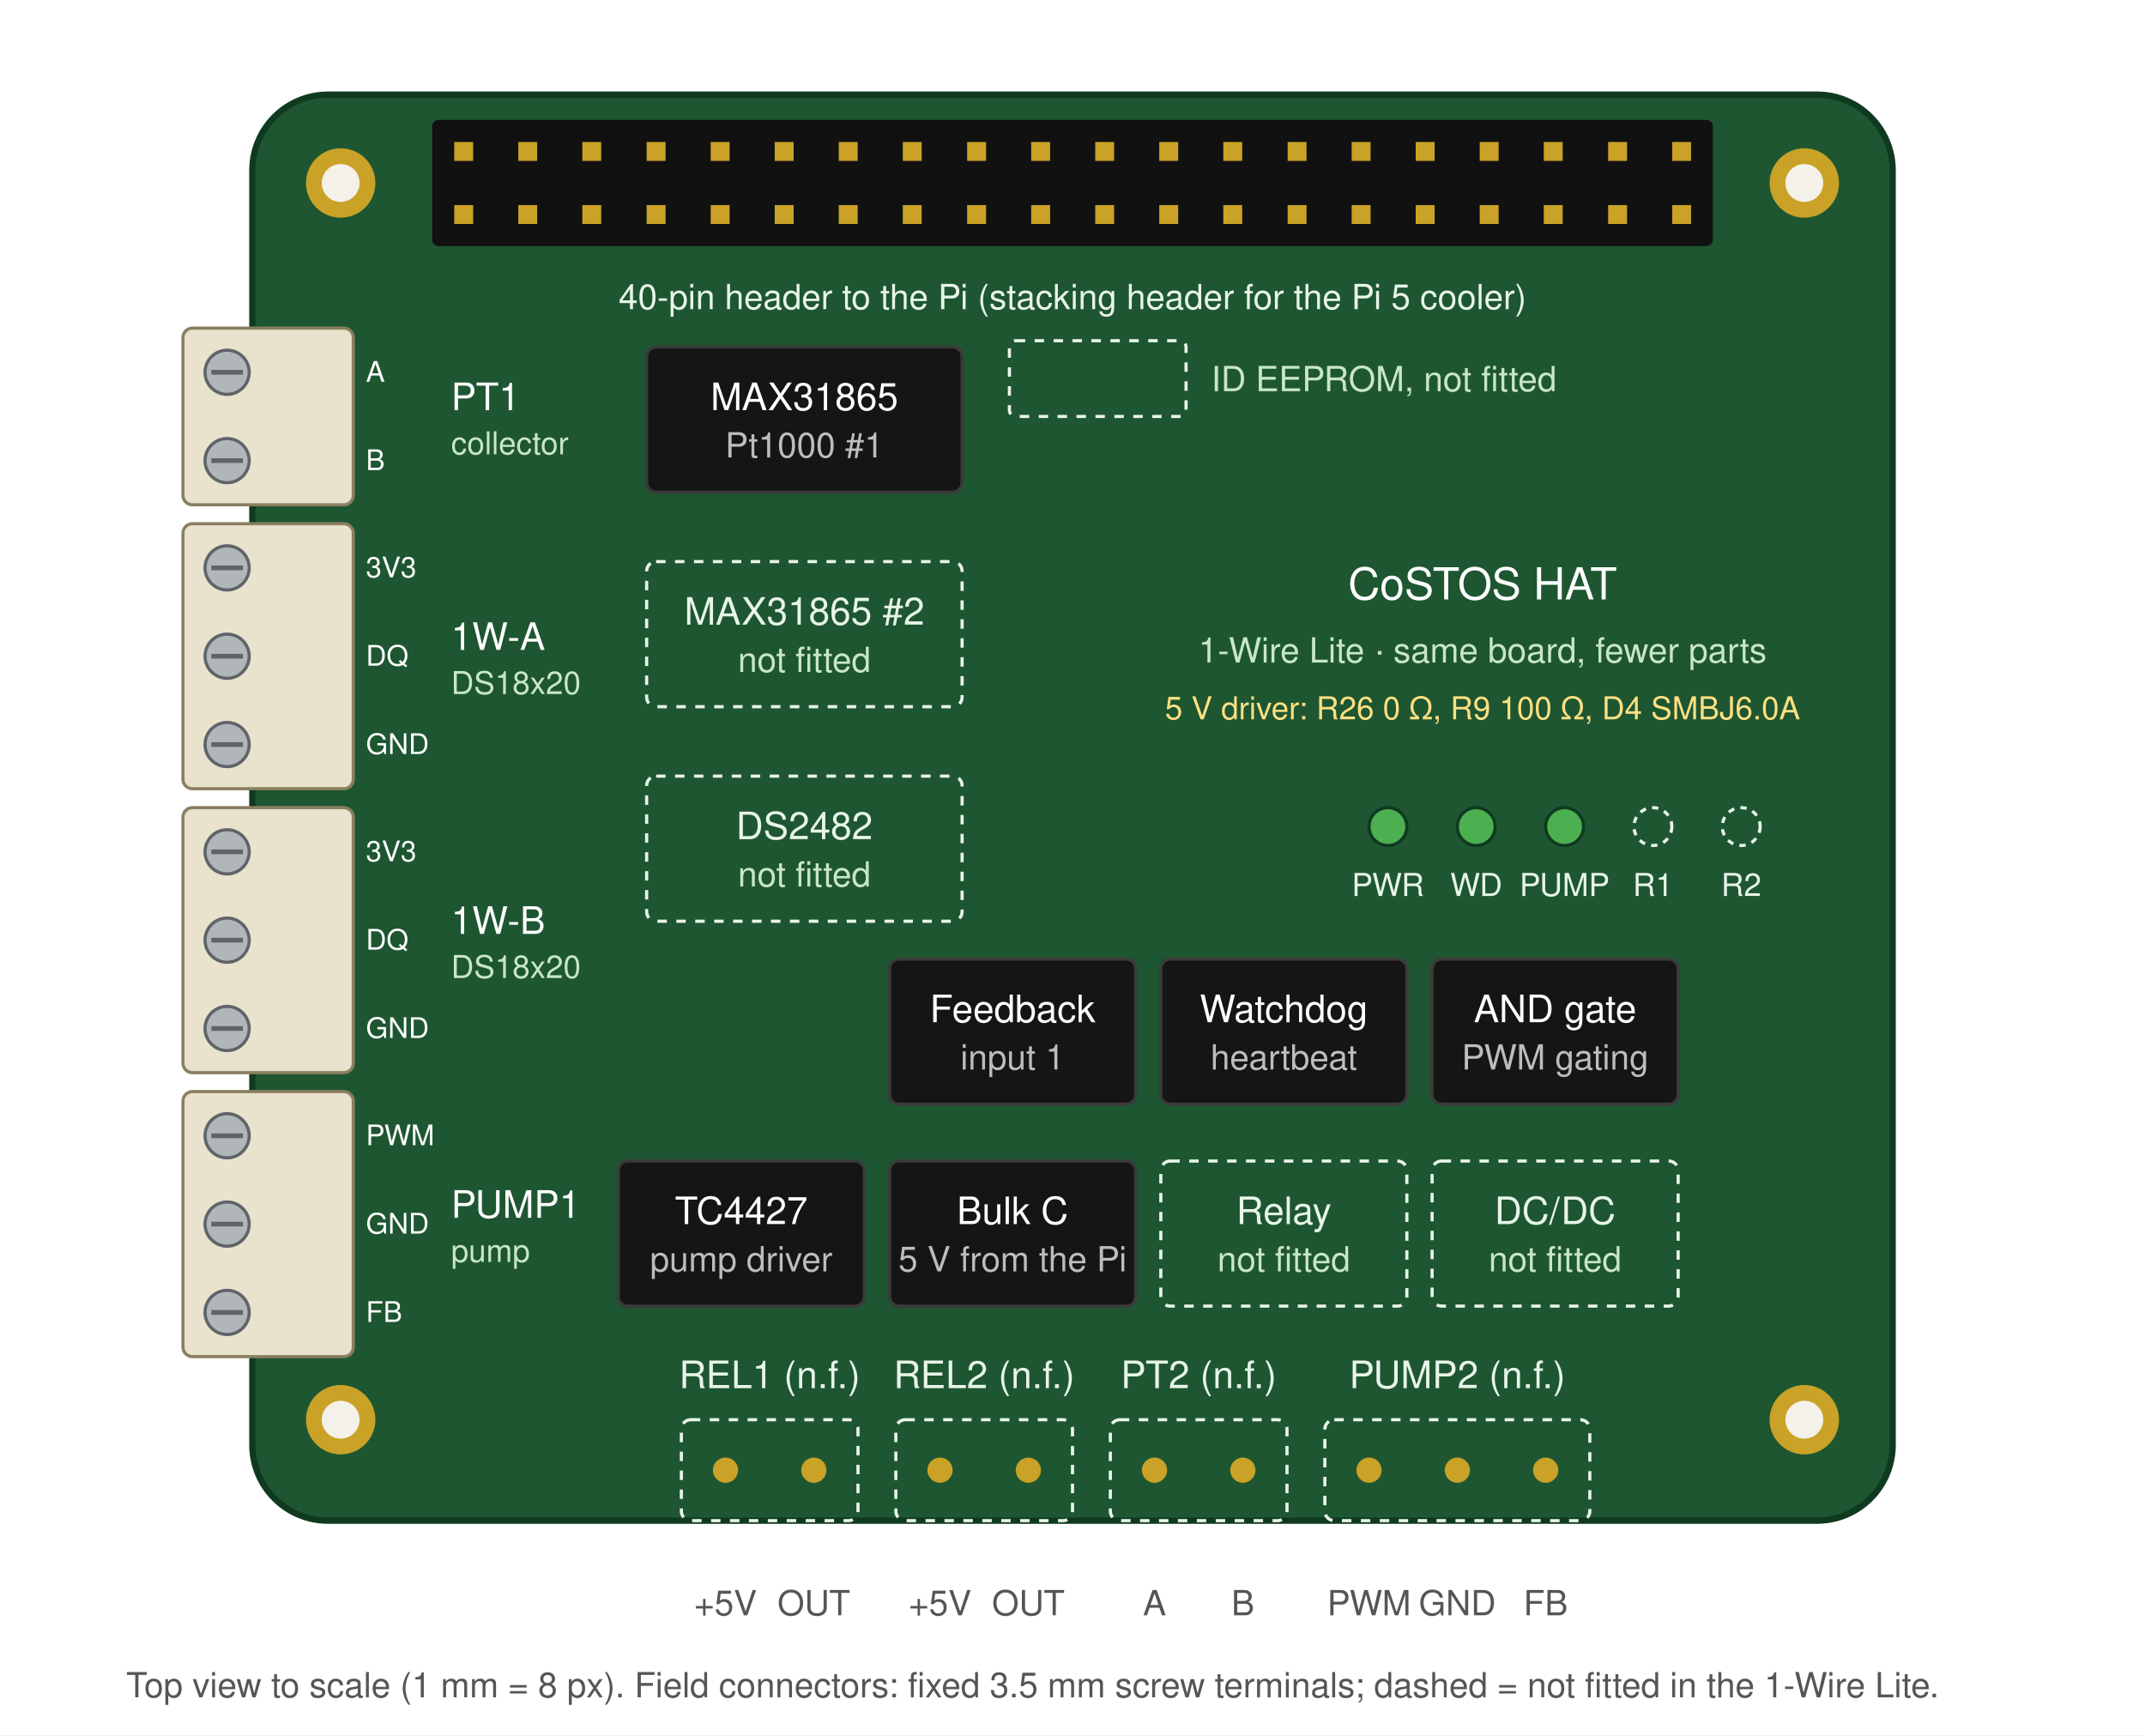
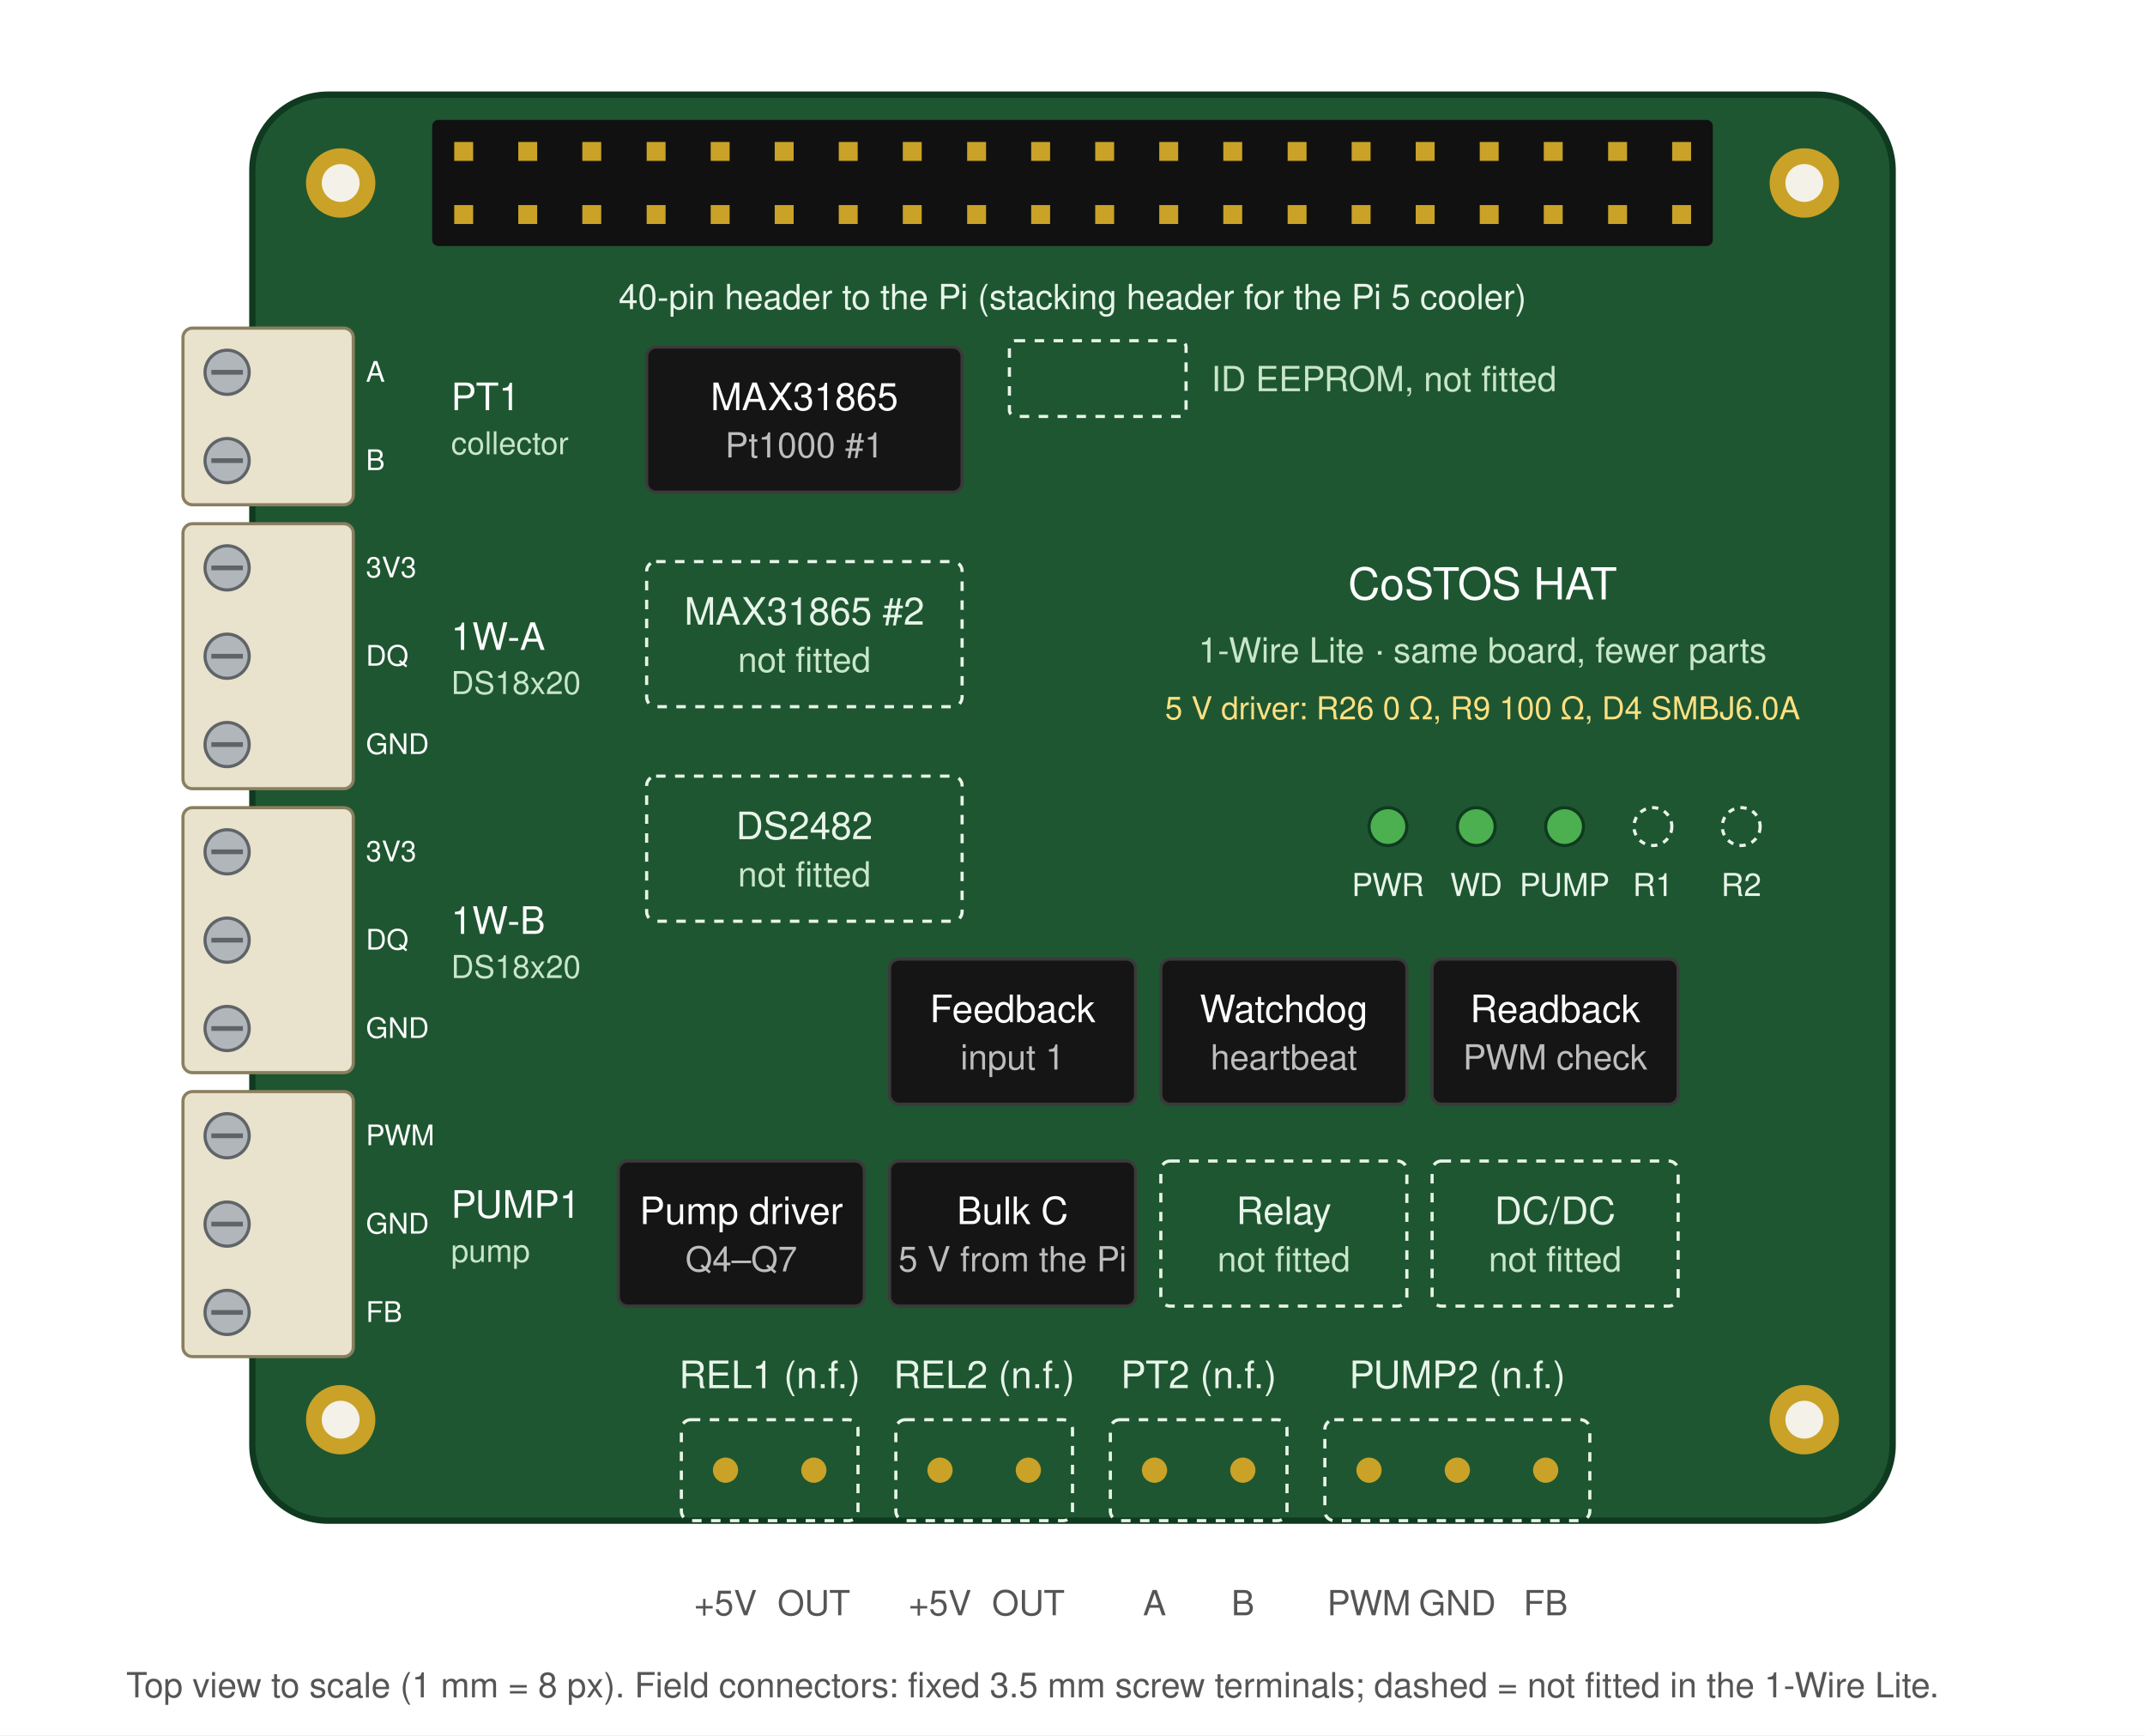
<svg xmlns="http://www.w3.org/2000/svg" width="680" height="550" viewBox="0 0 680 550" font-family="Helvetica, Arial, sans-serif">
  <rect width="680" height="550" fill="white" />
  <rect x="80" y="30" width="520" height="452" rx="24" fill="#1E5631" stroke="#0F3A20" stroke-width="2" />
  <circle cx="108" cy="58" r="11" fill="#C9A227" />
  <circle cx="108" cy="58" r="6" fill="#F4F1E8" />
  <circle cx="572" cy="58" r="11" fill="#C9A227" />
  <circle cx="572" cy="58" r="6" fill="#F4F1E8" />
  <circle cx="108" cy="450" r="11" fill="#C9A227" />
  <circle cx="108" cy="450" r="6" fill="#F4F1E8" />
  <circle cx="572" cy="450" r="11" fill="#C9A227" />
  <circle cx="572" cy="450" r="6" fill="#F4F1E8" />
  <rect x="137" y="38" width="406" height="40" rx="2" fill="#111111" />
  <rect x="144.0" y="45" width="6" height="6" fill="#C9A227" />
  <rect x="144.0" y="65" width="6" height="6" fill="#C9A227" />
  <rect x="164.3" y="45" width="6" height="6" fill="#C9A227" />
  <rect x="164.3" y="65" width="6" height="6" fill="#C9A227" />
  <rect x="184.6" y="45" width="6" height="6" fill="#C9A227" />
  <rect x="184.6" y="65" width="6" height="6" fill="#C9A227" />
  <rect x="205.0" y="45" width="6" height="6" fill="#C9A227" />
  <rect x="205.0" y="65" width="6" height="6" fill="#C9A227" />
  <rect x="225.3" y="45" width="6" height="6" fill="#C9A227" />
  <rect x="225.3" y="65" width="6" height="6" fill="#C9A227" />
  <rect x="245.6" y="45" width="6" height="6" fill="#C9A227" />
  <rect x="245.6" y="65" width="6" height="6" fill="#C9A227" />
  <rect x="265.9" y="45" width="6" height="6" fill="#C9A227" />
  <rect x="265.9" y="65" width="6" height="6" fill="#C9A227" />
  <rect x="286.2" y="45" width="6" height="6" fill="#C9A227" />
  <rect x="286.2" y="65" width="6" height="6" fill="#C9A227" />
  <rect x="306.6" y="45" width="6" height="6" fill="#C9A227" />
  <rect x="306.6" y="65" width="6" height="6" fill="#C9A227" />
  <rect x="326.9" y="45" width="6" height="6" fill="#C9A227" />
  <rect x="326.9" y="65" width="6" height="6" fill="#C9A227" />
  <rect x="347.2" y="45" width="6" height="6" fill="#C9A227" />
  <rect x="347.2" y="65" width="6" height="6" fill="#C9A227" />
  <rect x="367.5" y="45" width="6" height="6" fill="#C9A227" />
  <rect x="367.5" y="65" width="6" height="6" fill="#C9A227" />
  <rect x="387.8" y="45" width="6" height="6" fill="#C9A227" />
  <rect x="387.8" y="65" width="6" height="6" fill="#C9A227" />
  <rect x="408.2" y="45" width="6" height="6" fill="#C9A227" />
  <rect x="408.2" y="65" width="6" height="6" fill="#C9A227" />
  <rect x="428.5" y="45" width="6" height="6" fill="#C9A227" />
  <rect x="428.5" y="65" width="6" height="6" fill="#C9A227" />
  <rect x="448.8" y="45" width="6" height="6" fill="#C9A227" />
  <rect x="448.8" y="65" width="6" height="6" fill="#C9A227" />
  <rect x="469.1" y="45" width="6" height="6" fill="#C9A227" />
  <rect x="469.1" y="65" width="6" height="6" fill="#C9A227" />
  <rect x="489.4" y="45" width="6" height="6" fill="#C9A227" />
  <rect x="489.4" y="65" width="6" height="6" fill="#C9A227" />
  <rect x="509.8" y="45" width="6" height="6" fill="#C9A227" />
  <rect x="509.8" y="65" width="6" height="6" fill="#C9A227" />
  <rect x="530.1" y="45" width="6" height="6" fill="#C9A227" />
  <rect x="530.1" y="65" width="6" height="6" fill="#C9A227" />
  <text class="ts" x="340" y="98" text-anchor="middle" style="font-size:11px;font-weight:400;fill:#E8F5E9">40-pin header to the Pi (stacking header for the Pi 5 cooler)</text>
  <rect x="320" y="108" width="56" height="24" rx="2" fill="none" stroke="#E8F5E9" stroke-width="1" stroke-dasharray="3 3" />
  <text class="ts" x="384" y="124" text-anchor="start" style="font-size:11px;font-weight:400;fill:#C8E6C9">ID EEPROM, not fitted</text>
  <text class="ts" x="116" y="121" text-anchor="start" style="font-size:9px;font-weight:400;fill:#ffffff">A</text>
  <text class="ts" x="116" y="149" text-anchor="start" style="font-size:9px;font-weight:400;fill:#ffffff">B</text>
  <rect x="58" y="104" width="54" height="56" rx="3" fill="#E9E2CC" stroke="#8A7F5F" stroke-width="1" />
  <circle cx="72" cy="118" r="7" fill="#B0B6BA" stroke="#5F6468" />
  <line x1="67" y1="118" x2="77" y2="118" stroke="#5F6468" stroke-width="1.5" />
  <circle cx="72" cy="146" r="7" fill="#B0B6BA" stroke="#5F6468" />
  <line x1="67" y1="146" x2="77" y2="146" stroke="#5F6468" stroke-width="1.5" />
  <text class="th" x="143" y="130.0" text-anchor="start" style="font-size:12px;font-weight:500;fill:#ffffff">PT1</text>
  <text class="ts" x="143" y="144.0" text-anchor="start" style="font-size:10px;font-weight:400;fill:#C8E6C9">collector</text>
  <text class="ts" x="116" y="183" text-anchor="start" style="font-size:9px;font-weight:400;fill:#ffffff">3V3</text>
  <text class="ts" x="116" y="211" text-anchor="start" style="font-size:9px;font-weight:400;fill:#ffffff">DQ</text>
  <text class="ts" x="116" y="239" text-anchor="start" style="font-size:9px;font-weight:400;fill:#ffffff">GND</text>
  <rect x="58" y="166" width="54" height="84" rx="3" fill="#E9E2CC" stroke="#8A7F5F" stroke-width="1" />
  <circle cx="72" cy="180" r="7" fill="#B0B6BA" stroke="#5F6468" />
  <line x1="67" y1="180" x2="77" y2="180" stroke="#5F6468" stroke-width="1.5" />
  <circle cx="72" cy="208" r="7" fill="#B0B6BA" stroke="#5F6468" />
  <line x1="67" y1="208" x2="77" y2="208" stroke="#5F6468" stroke-width="1.5" />
  <circle cx="72" cy="236" r="7" fill="#B0B6BA" stroke="#5F6468" />
  <line x1="67" y1="236" x2="77" y2="236" stroke="#5F6468" stroke-width="1.5" />
  <text class="th" x="143" y="206.0" text-anchor="start" style="font-size:12px;font-weight:500;fill:#ffffff">1W-A</text>
  <text class="ts" x="143" y="220.0" text-anchor="start" style="font-size:10px;font-weight:400;fill:#C8E6C9">DS18x20</text>
  <text class="ts" x="116" y="273" text-anchor="start" style="font-size:9px;font-weight:400;fill:#ffffff">3V3</text>
  <text class="ts" x="116" y="301" text-anchor="start" style="font-size:9px;font-weight:400;fill:#ffffff">DQ</text>
  <text class="ts" x="116" y="329" text-anchor="start" style="font-size:9px;font-weight:400;fill:#ffffff">GND</text>
  <rect x="58" y="256" width="54" height="84" rx="3" fill="#E9E2CC" stroke="#8A7F5F" stroke-width="1" />
  <circle cx="72" cy="270" r="7" fill="#B0B6BA" stroke="#5F6468" />
  <line x1="67" y1="270" x2="77" y2="270" stroke="#5F6468" stroke-width="1.5" />
  <circle cx="72" cy="298" r="7" fill="#B0B6BA" stroke="#5F6468" />
  <line x1="67" y1="298" x2="77" y2="298" stroke="#5F6468" stroke-width="1.5" />
  <circle cx="72" cy="326" r="7" fill="#B0B6BA" stroke="#5F6468" />
  <line x1="67" y1="326" x2="77" y2="326" stroke="#5F6468" stroke-width="1.5" />
  <text class="th" x="143" y="296.0" text-anchor="start" style="font-size:12px;font-weight:500;fill:#ffffff">1W-B</text>
  <text class="ts" x="143" y="310.0" text-anchor="start" style="font-size:10px;font-weight:400;fill:#C8E6C9">DS18x20</text>
  <text class="ts" x="116" y="363" text-anchor="start" style="font-size:9px;font-weight:400;fill:#ffffff">PWM</text>
  <text class="ts" x="116" y="391" text-anchor="start" style="font-size:9px;font-weight:400;fill:#ffffff">GND</text>
  <text class="ts" x="116" y="419" text-anchor="start" style="font-size:9px;font-weight:400;fill:#ffffff">FB</text>
  <rect x="58" y="346" width="54" height="84" rx="3" fill="#E9E2CC" stroke="#8A7F5F" stroke-width="1" />
  <circle cx="72" cy="360" r="7" fill="#B0B6BA" stroke="#5F6468" />
  <line x1="67" y1="360" x2="77" y2="360" stroke="#5F6468" stroke-width="1.5" />
  <circle cx="72" cy="388" r="7" fill="#B0B6BA" stroke="#5F6468" />
  <line x1="67" y1="388" x2="77" y2="388" stroke="#5F6468" stroke-width="1.5" />
  <circle cx="72" cy="416" r="7" fill="#B0B6BA" stroke="#5F6468" />
  <line x1="67" y1="416" x2="77" y2="416" stroke="#5F6468" stroke-width="1.5" />
  <text class="th" x="143" y="386.0" text-anchor="start" style="font-size:12px;font-weight:500;fill:#ffffff">PUMP1</text>
  <text class="ts" x="143" y="400.0" text-anchor="start" style="font-size:10px;font-weight:400;fill:#C8E6C9">pump</text>
  <rect x="216" y="450" width="56" height="32" rx="3" fill="none" stroke="#E8F5E9" stroke-width="1" stroke-dasharray="3 3" />
  <circle cx="230" cy="466" r="4" fill="#C9A227" />
  <text class="ts" x="230" y="512" text-anchor="middle" style="font-size:11px;font-weight:400;fill:#555555">+5V</text>
  <circle cx="258" cy="466" r="4" fill="#C9A227" />
  <text class="ts" x="258" y="512" text-anchor="middle" style="font-size:11px;font-weight:400;fill:#555555">OUT</text>
  <text class="th" x="244.0" y="440" text-anchor="middle" style="font-size:12px;font-weight:500;fill:#E8F5E9">REL1 (n.f.)</text>
  <rect x="284" y="450" width="56" height="32" rx="3" fill="none" stroke="#E8F5E9" stroke-width="1" stroke-dasharray="3 3" />
  <circle cx="298" cy="466" r="4" fill="#C9A227" />
  <text class="ts" x="298" y="512" text-anchor="middle" style="font-size:11px;font-weight:400;fill:#555555">+5V</text>
  <circle cx="326" cy="466" r="4" fill="#C9A227" />
  <text class="ts" x="326" y="512" text-anchor="middle" style="font-size:11px;font-weight:400;fill:#555555">OUT</text>
  <text class="th" x="312.0" y="440" text-anchor="middle" style="font-size:12px;font-weight:500;fill:#E8F5E9">REL2 (n.f.)</text>
  <rect x="352" y="450" width="56" height="32" rx="3" fill="none" stroke="#E8F5E9" stroke-width="1" stroke-dasharray="3 3" />
  <circle cx="366" cy="466" r="4" fill="#C9A227" />
  <text class="ts" x="366" y="512" text-anchor="middle" style="font-size:11px;font-weight:400;fill:#555555">A</text>
  <circle cx="394" cy="466" r="4" fill="#C9A227" />
  <text class="ts" x="394" y="512" text-anchor="middle" style="font-size:11px;font-weight:400;fill:#555555">B</text>
  <text class="th" x="380.0" y="440" text-anchor="middle" style="font-size:12px;font-weight:500;fill:#E8F5E9">PT2 (n.f.)</text>
  <rect x="420" y="450" width="84" height="32" rx="3" fill="none" stroke="#E8F5E9" stroke-width="1" stroke-dasharray="3 3" />
  <circle cx="434" cy="466" r="4" fill="#C9A227" />
  <text class="ts" x="434" y="512" text-anchor="middle" style="font-size:11px;font-weight:400;fill:#555555">PWM</text>
  <circle cx="462" cy="466" r="4" fill="#C9A227" />
  <text class="ts" x="462" y="512" text-anchor="middle" style="font-size:11px;font-weight:400;fill:#555555">GND</text>
  <circle cx="490" cy="466" r="4" fill="#C9A227" />
  <text class="ts" x="490" y="512" text-anchor="middle" style="font-size:11px;font-weight:400;fill:#555555">FB</text>
  <text class="th" x="462.0" y="440" text-anchor="middle" style="font-size:12px;font-weight:500;fill:#E8F5E9">PUMP2 (n.f.)</text>
  <rect x="205" y="110" width="100" height="46" rx="3" fill="#151515" stroke="#3a3a3a" stroke-width="1" />
  <text class="th" x="255.0" y="130.0" text-anchor="middle" style="font-size:12px;font-weight:500;fill:#ffffff">MAX31865</text>
  <text class="ts" x="255.0" y="145.0" text-anchor="middle" style="font-size:11px;font-weight:400;fill:#bdbdbd">Pt1000 #1</text>
  <rect x="205" y="178" width="100" height="46" rx="3" fill="none" stroke="#E8F5E9" stroke-width="1" stroke-dasharray="3 3" />
  <text class="th" x="255" y="198" text-anchor="middle" style="font-size:12px;font-weight:500;fill:#E8F5E9">MAX31865 #2</text>
  <text class="ts" x="255" y="213" text-anchor="middle" style="font-size:11px;font-weight:400;fill:#C8E6C9">not fitted</text>
  <rect x="205" y="246" width="100" height="46" rx="3" fill="none" stroke="#E8F5E9" stroke-width="1" stroke-dasharray="3 3" />
  <text class="th" x="255" y="266" text-anchor="middle" style="font-size:12px;font-weight:500;fill:#E8F5E9">DS2482</text>
  <text class="ts" x="255" y="281" text-anchor="middle" style="font-size:11px;font-weight:400;fill:#C8E6C9">not fitted</text>
  <rect x="196" y="368" width="78" height="46" rx="3" fill="#151515" stroke="#3a3a3a" stroke-width="1" />
-   <text class="th" x="235.0" y="388.0" text-anchor="middle" style="font-size:12px;font-weight:500;fill:#ffffff">TC4427</text>
-   <text class="ts" x="235.0" y="403.0" text-anchor="middle" style="font-size:11px;font-weight:400;fill:#bdbdbd">pump driver</text>
+   <text class="th" x="235.0" y="388.0" text-anchor="middle" style="font-size:12px;font-weight:500;fill:#ffffff">Pump driver</text>
+   <text class="ts" x="235.0" y="403.0" text-anchor="middle" style="font-size:11px;font-weight:400;fill:#bdbdbd">Q4–Q7</text>
  <rect x="282" y="368" width="78" height="46" rx="3" fill="#151515" stroke="#3a3a3a" stroke-width="1" />
  <text class="th" x="321.0" y="388.0" text-anchor="middle" style="font-size:12px;font-weight:500;fill:#ffffff">Bulk C</text>
  <text class="ts" x="321.0" y="403.0" text-anchor="middle" style="font-size:11px;font-weight:400;fill:#bdbdbd">5 V from the Pi</text>
  <rect x="368" y="368" width="78" height="46" rx="3" fill="none" stroke="#E8F5E9" stroke-width="1" stroke-dasharray="3 3" />
  <text class="th" x="407.0" y="388.0" text-anchor="middle" style="font-size:12px;font-weight:500;fill:#E8F5E9">Relay</text>
  <text class="ts" x="407.0" y="403.0" text-anchor="middle" style="font-size:11px;font-weight:400;fill:#C8E6C9">not fitted</text>
  <rect x="454" y="368" width="78" height="46" rx="3" fill="none" stroke="#E8F5E9" stroke-width="1" stroke-dasharray="3 3" />
  <text class="th" x="493.0" y="388.0" text-anchor="middle" style="font-size:12px;font-weight:500;fill:#E8F5E9">DC/DC</text>
  <text class="ts" x="493.0" y="403.0" text-anchor="middle" style="font-size:11px;font-weight:400;fill:#C8E6C9">not fitted</text>
  <text class="ts" x="470" y="228" text-anchor="middle" style="font-size:10px;font-weight:400;fill:#FFE082">5 V driver: R26 0 Ω, R9 100 Ω, D4 SMBJ6.0A</text>
  <rect x="282" y="304" width="78" height="46" rx="3" fill="#151515" stroke="#3a3a3a" stroke-width="1" />
  <text class="th" x="321.0" y="324.0" text-anchor="middle" style="font-size:12px;font-weight:500;fill:#ffffff">Feedback</text>
  <text class="ts" x="321.0" y="339.0" text-anchor="middle" style="font-size:11px;font-weight:400;fill:#bdbdbd">input 1</text>
  <rect x="368" y="304" width="78" height="46" rx="3" fill="#151515" stroke="#3a3a3a" stroke-width="1" />
  <text class="th" x="407.0" y="324.0" text-anchor="middle" style="font-size:12px;font-weight:500;fill:#ffffff">Watchdog</text>
  <text class="ts" x="407.0" y="339.0" text-anchor="middle" style="font-size:11px;font-weight:400;fill:#bdbdbd">heartbeat</text>
  <rect x="454" y="304" width="78" height="46" rx="3" fill="#151515" stroke="#3a3a3a" stroke-width="1" />
-   <text class="th" x="493.0" y="324.0" text-anchor="middle" style="font-size:12px;font-weight:500;fill:#ffffff">AND gate</text>
-   <text class="ts" x="493.0" y="339.0" text-anchor="middle" style="font-size:11px;font-weight:400;fill:#bdbdbd">PWM gating</text>
+   <text class="th" x="493.0" y="324.0" text-anchor="middle" style="font-size:12px;font-weight:500;fill:#ffffff">Readback</text>
+   <text class="ts" x="493.0" y="339.0" text-anchor="middle" style="font-size:11px;font-weight:400;fill:#bdbdbd">PWM check</text>
  <circle cx="440" cy="262" r="6" fill="#4CAF50" stroke="#0F3A20" />
  <text class="ts" x="440" y="284" text-anchor="middle" style="font-size:10px;font-weight:400;fill:#E8F5E9">PWR</text>
  <circle cx="468" cy="262" r="6" fill="#4CAF50" stroke="#0F3A20" />
  <text class="ts" x="468" y="284" text-anchor="middle" style="font-size:10px;font-weight:400;fill:#E8F5E9">WD</text>
  <circle cx="496" cy="262" r="6" fill="#4CAF50" stroke="#0F3A20" />
  <text class="ts" x="496" y="284" text-anchor="middle" style="font-size:10px;font-weight:400;fill:#E8F5E9">PUMP</text>
  <circle cx="524" cy="262" r="6" fill="none" stroke="#E8F5E9" stroke-dasharray="2 2" />
  <text class="ts" x="524" y="284" text-anchor="middle" style="font-size:10px;font-weight:400;fill:#E8F5E9">R1</text>
  <circle cx="552" cy="262" r="6" fill="none" stroke="#E8F5E9" stroke-dasharray="2 2" />
  <text class="ts" x="552" y="284" text-anchor="middle" style="font-size:10px;font-weight:400;fill:#E8F5E9">R2</text>
  <text class="th" x="470" y="190" text-anchor="middle" style="font-size:14px;font-weight:500;fill:#ffffff">CoSTOS HAT</text>
  <text class="ts" x="470" y="210" text-anchor="middle" style="font-size:11px;font-weight:400;fill:#C8E6C9">1-Wire Lite · same board, fewer parts</text>
  <text class="ts" x="40" y="538" text-anchor="start" style="font-size:11px;font-weight:400;fill:#555555">Top view to scale (1 mm = 8 px). Field connectors: fixed 3.5 mm screw terminals; dashed = not fitted in the 1-Wire Lite.</text>
</svg>
